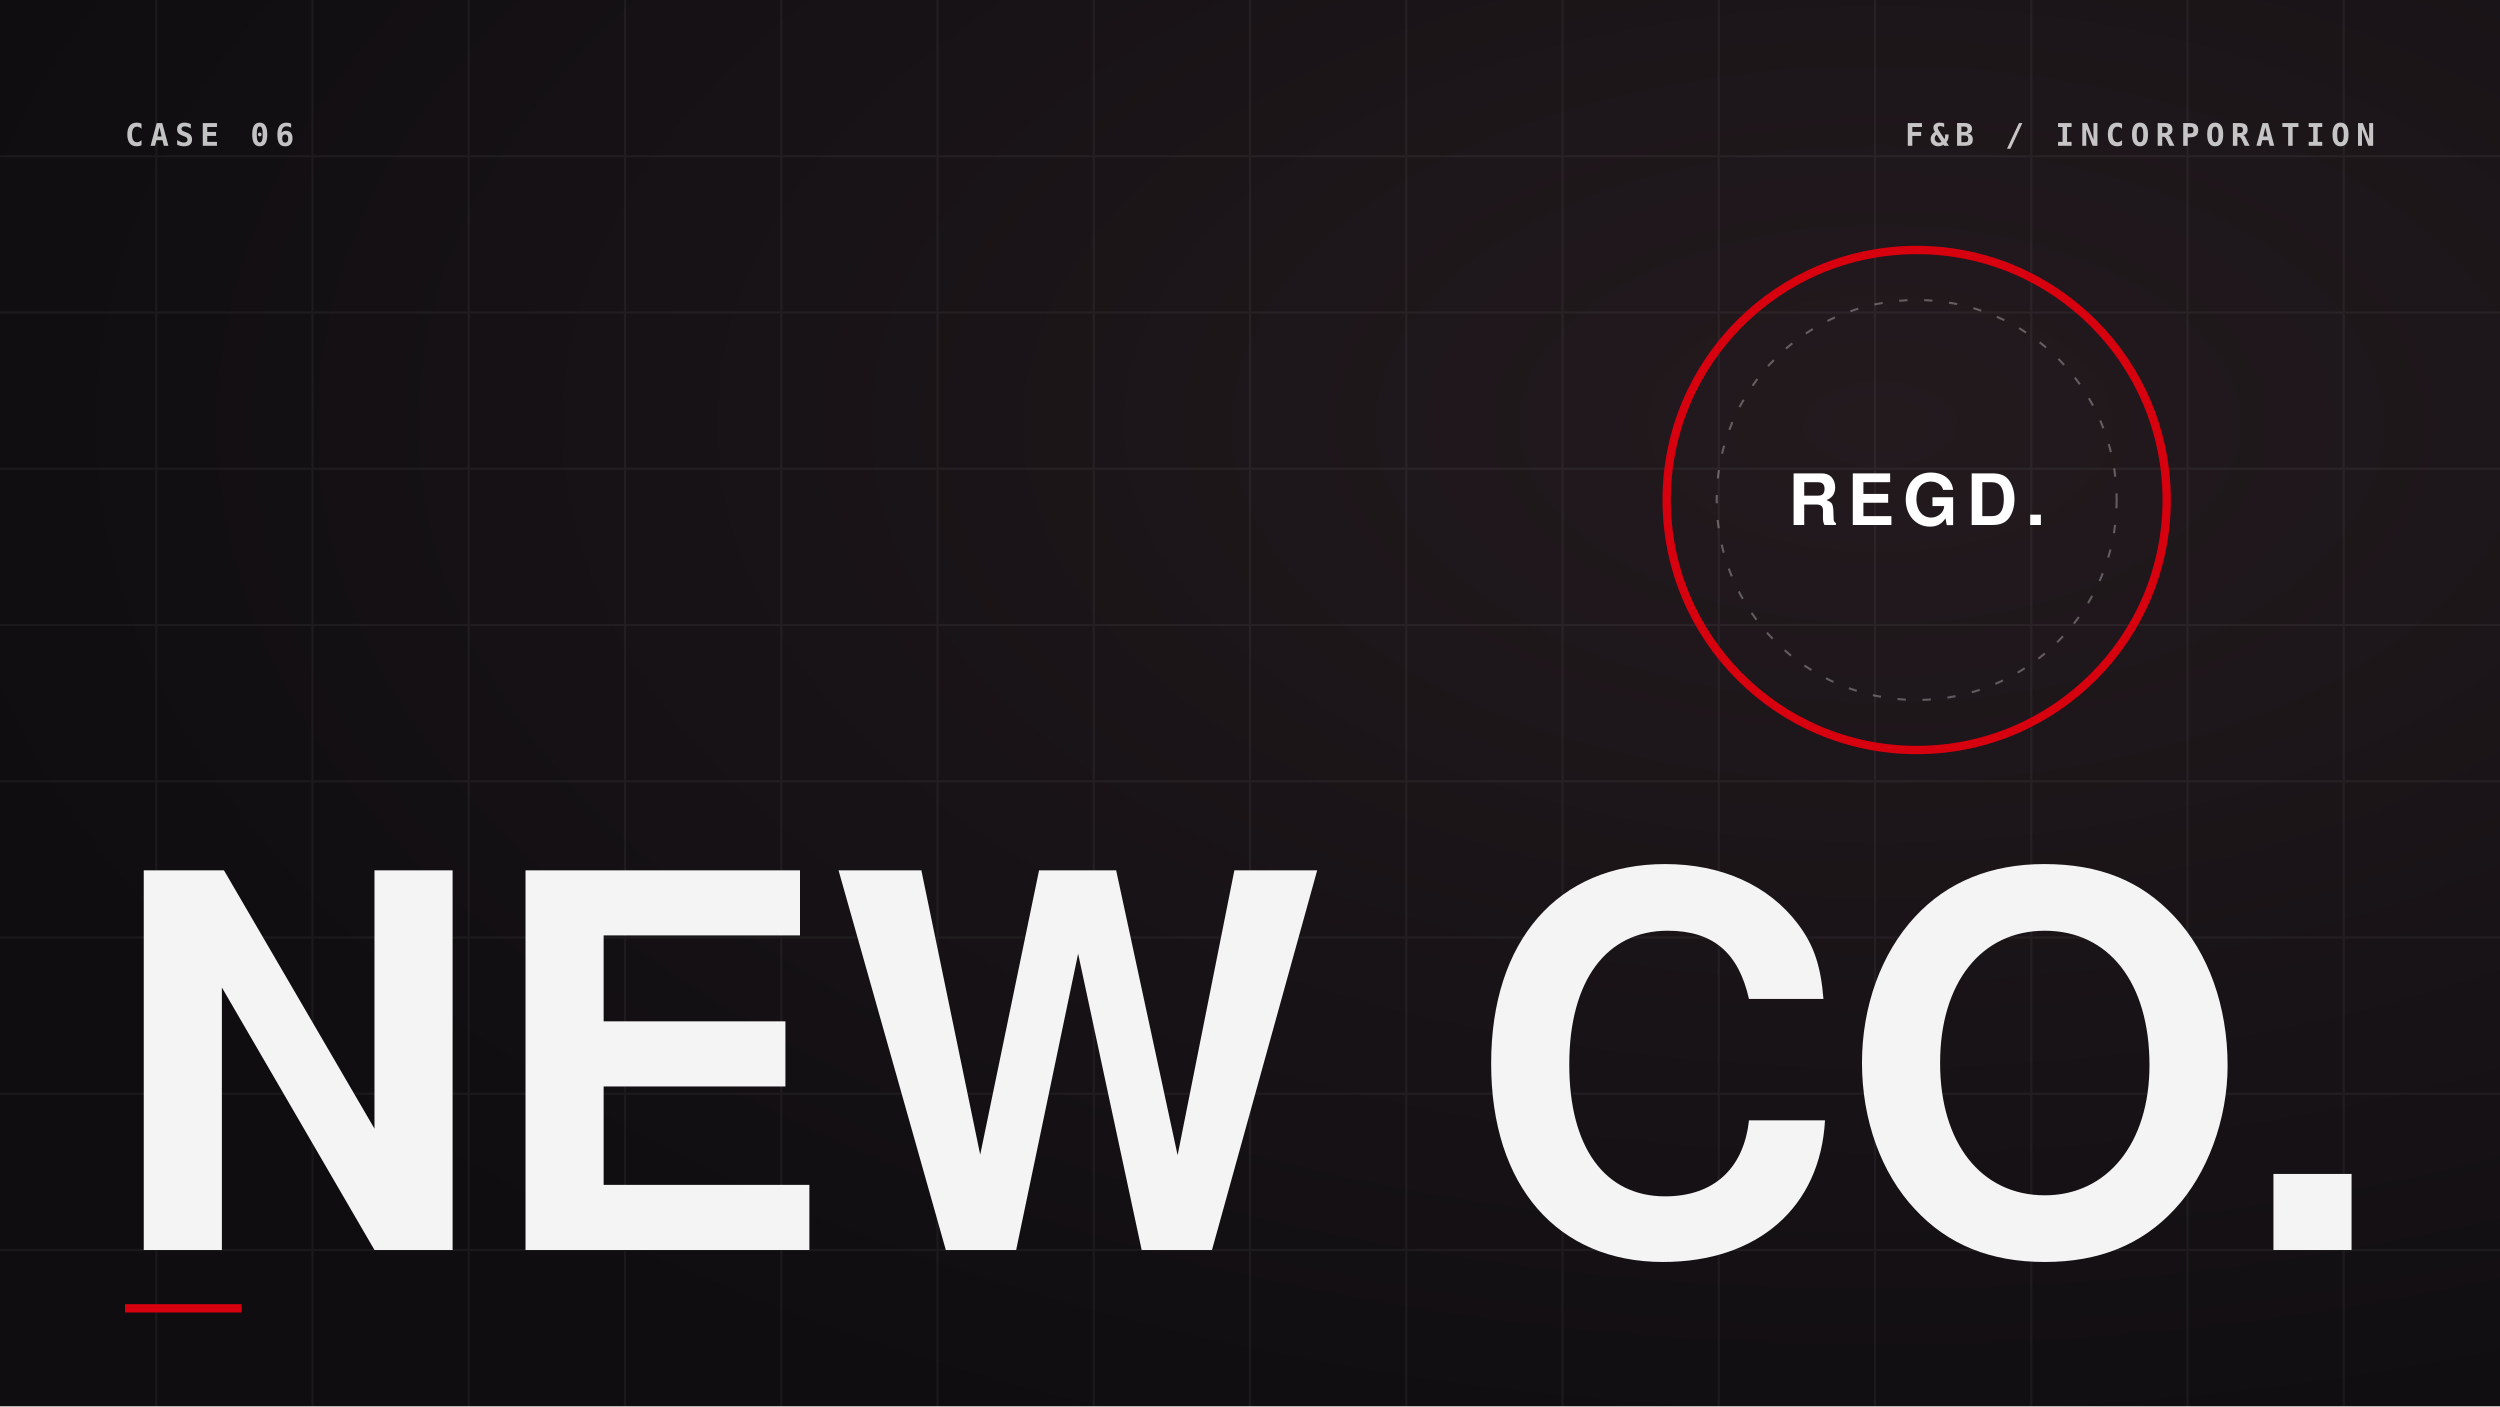
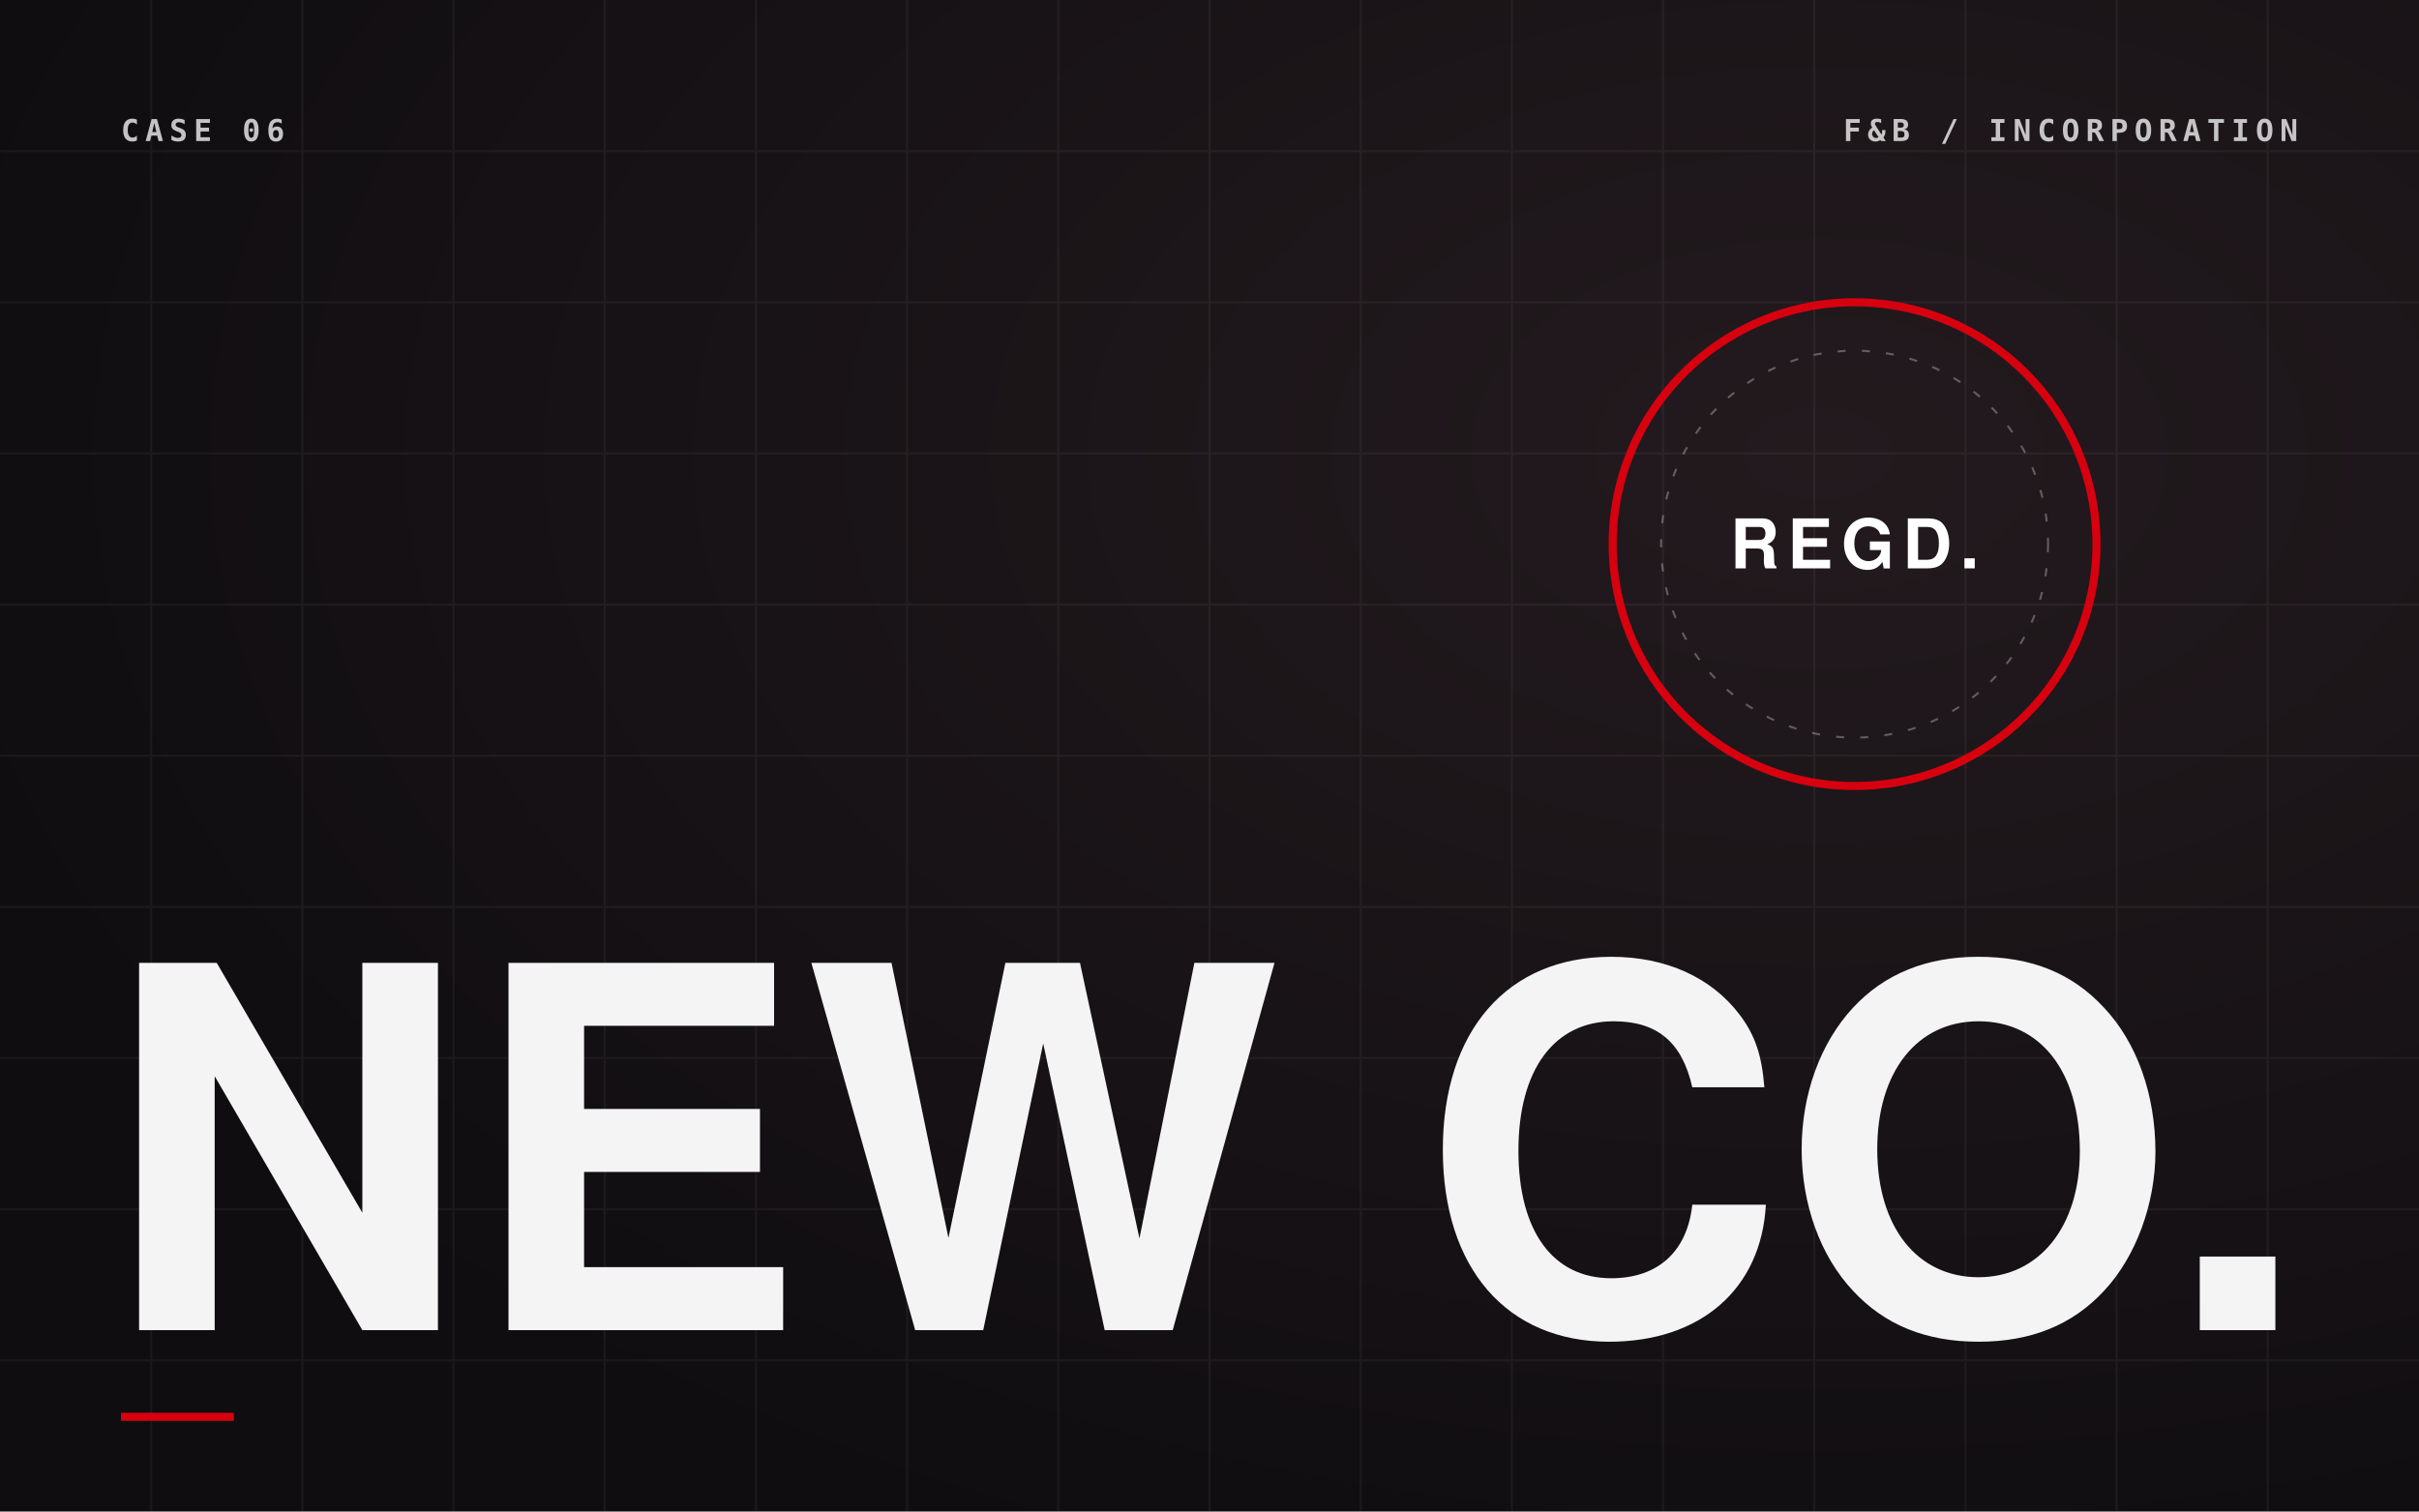
- <svg xmlns="http://www.w3.org/2000/svg" viewBox="0 0 1200 675" width="1200" height="675" role="img" aria-label="NEW CO. — company incorporation for an F&amp;B business">
+ <svg xmlns="http://www.w3.org/2000/svg" viewBox="0 0 1200 750" width="1200" height="750" role="img" aria-label="NEW CO. — company incorporation for an F&amp;B business">
  <defs>
    <radialGradient id="g" cx="75%" cy="30%" r="80%">
      <stop offset="0" stop-color="#231A1E" />
      <stop offset="1" stop-color="#0F0D10" />
    </radialGradient>
  </defs>
-   <rect width="1200" height="675" fill="url(#g)" />
-   <path d="M75 0V675M150 0V675M225 0V675M300 0V675M375 0V675M450 0V675M525 0V675M600 0V675M675 0V675M750 0V675M825 0V675M900 0V675M975 0V675M1050 0V675M1125 0V675M0 75H1200M0 150H1200M0 225H1200M0 300H1200M0 375H1200M0 450H1200M0 525H1200M0 600H1200" stroke="#fff" stroke-opacity="0.05" stroke-width="1" fill="none" />
+   <rect width="1200" height="750" fill="url(#g)" />
+   <path d="M75 0V750M150 0V750M225 0V750M300 0V750M375 0V750M450 0V750M525 0V750M600 0V750M675 0V750M750 0V750M825 0V750M900 0V750M975 0V750M1050 0V750M1125 0V750M0 75H1200M0 150H1200M0 225H1200M0 300H1200M0 375H1200M0 450H1200M0 525H1200M0 600H1200M0 675H1200" stroke="#fff" stroke-opacity="0.05" stroke-width="1" fill="none" />
  <text x="60" y="70" font-family="SFMono-Regular, Menlo, Consolas, monospace" font-size="15" font-weight="700" letter-spacing="3" fill="#fff" fill-opacity="0.75">CASE 06</text>
  <text x="1140" y="70" font-family="SFMono-Regular, Menlo, Consolas, monospace" font-size="15" font-weight="700" letter-spacing="3" fill="#fff" fill-opacity="0.75" text-anchor="end">F&amp;B / INCORPORATION</text>
-   <g>
+   <g transform="translate(0,30)">
    <circle cx="920" cy="240" r="120" fill="none" stroke="#D7000F" stroke-width="4" />
    <circle cx="920" cy="240" r="96" fill="none" stroke="#fff" stroke-opacity=".3" stroke-dasharray="4 8" />
    <text x="920" y="252" text-anchor="middle" font-family="Helvetica Neue, Helvetica, Arial, sans-serif" font-weight="800" font-size="34" letter-spacing="4" fill="#fff">REGD.</text>
  </g>
-   <text x="52" y="600" font-family="Helvetica Neue, Helvetica, Arial, sans-serif" font-weight="800" font-size="250" textLength="900" lengthAdjust="spacingAndGlyphs" fill="#fff" fill-opacity="0.95">NEW CO.</text>
-   <rect x="60" y="626" width="56" height="4" fill="#D7000F" />
+   <g transform="translate(0,60)">
+     <text x="52" y="600" font-family="Helvetica Neue, Helvetica, Arial, sans-serif" font-weight="800" font-size="250" textLength="900" lengthAdjust="spacingAndGlyphs" fill="#fff" fill-opacity="0.95">NEW CO.</text>
+   </g>
+   <rect x="60" y="701" width="56" height="4" fill="#D7000F" />
</svg>
